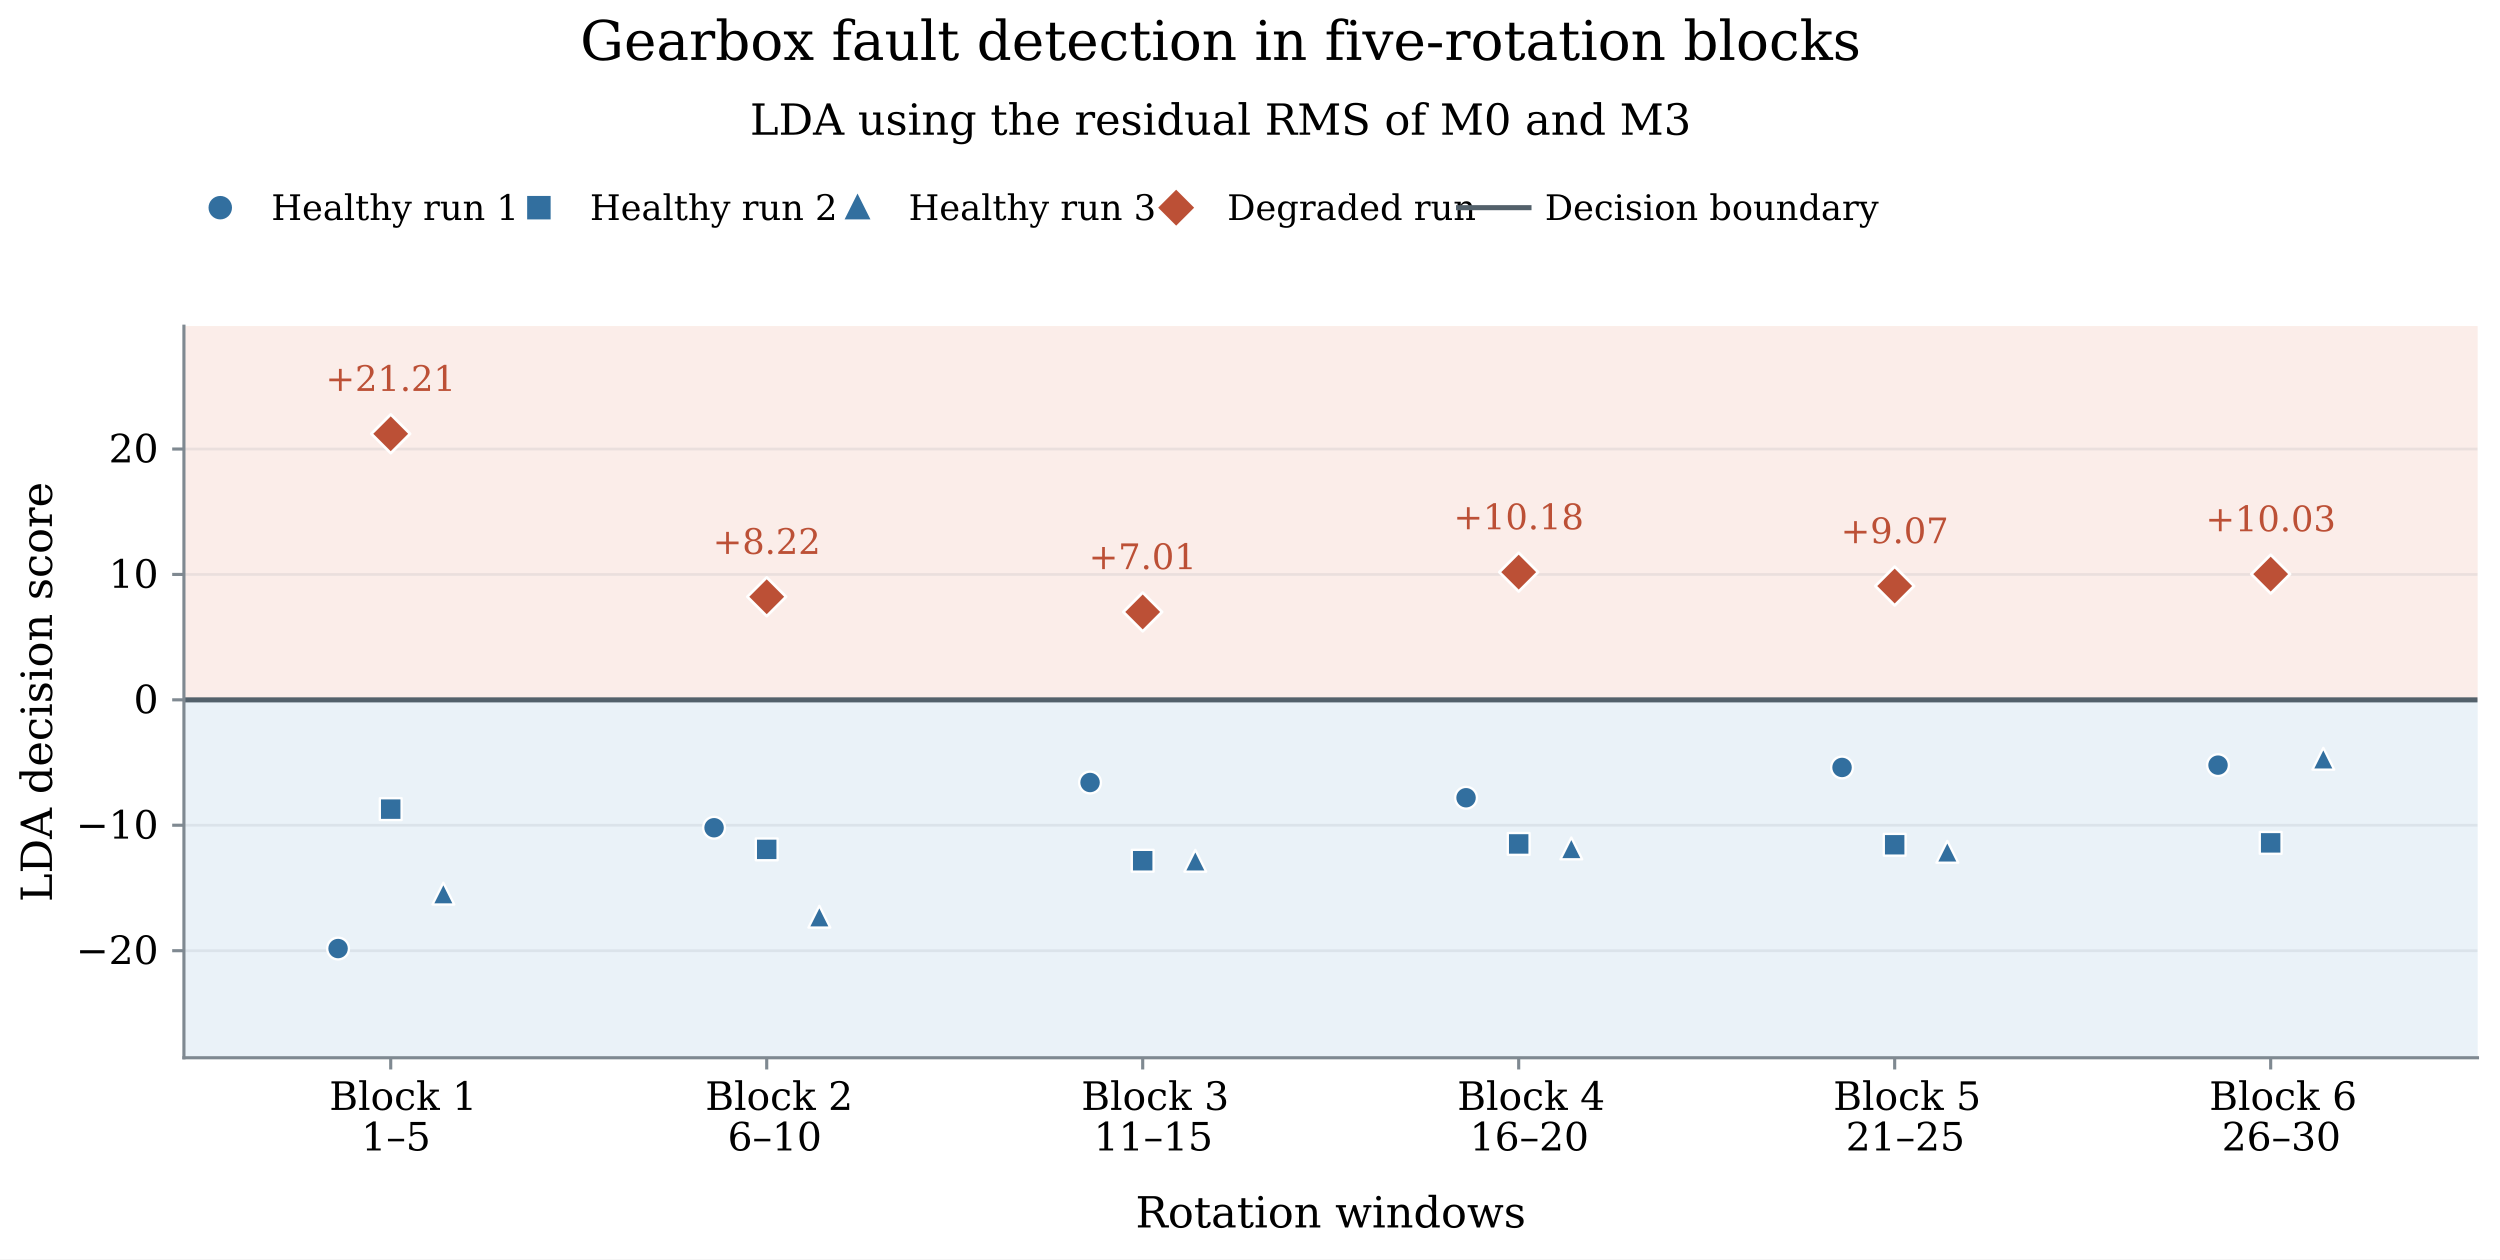
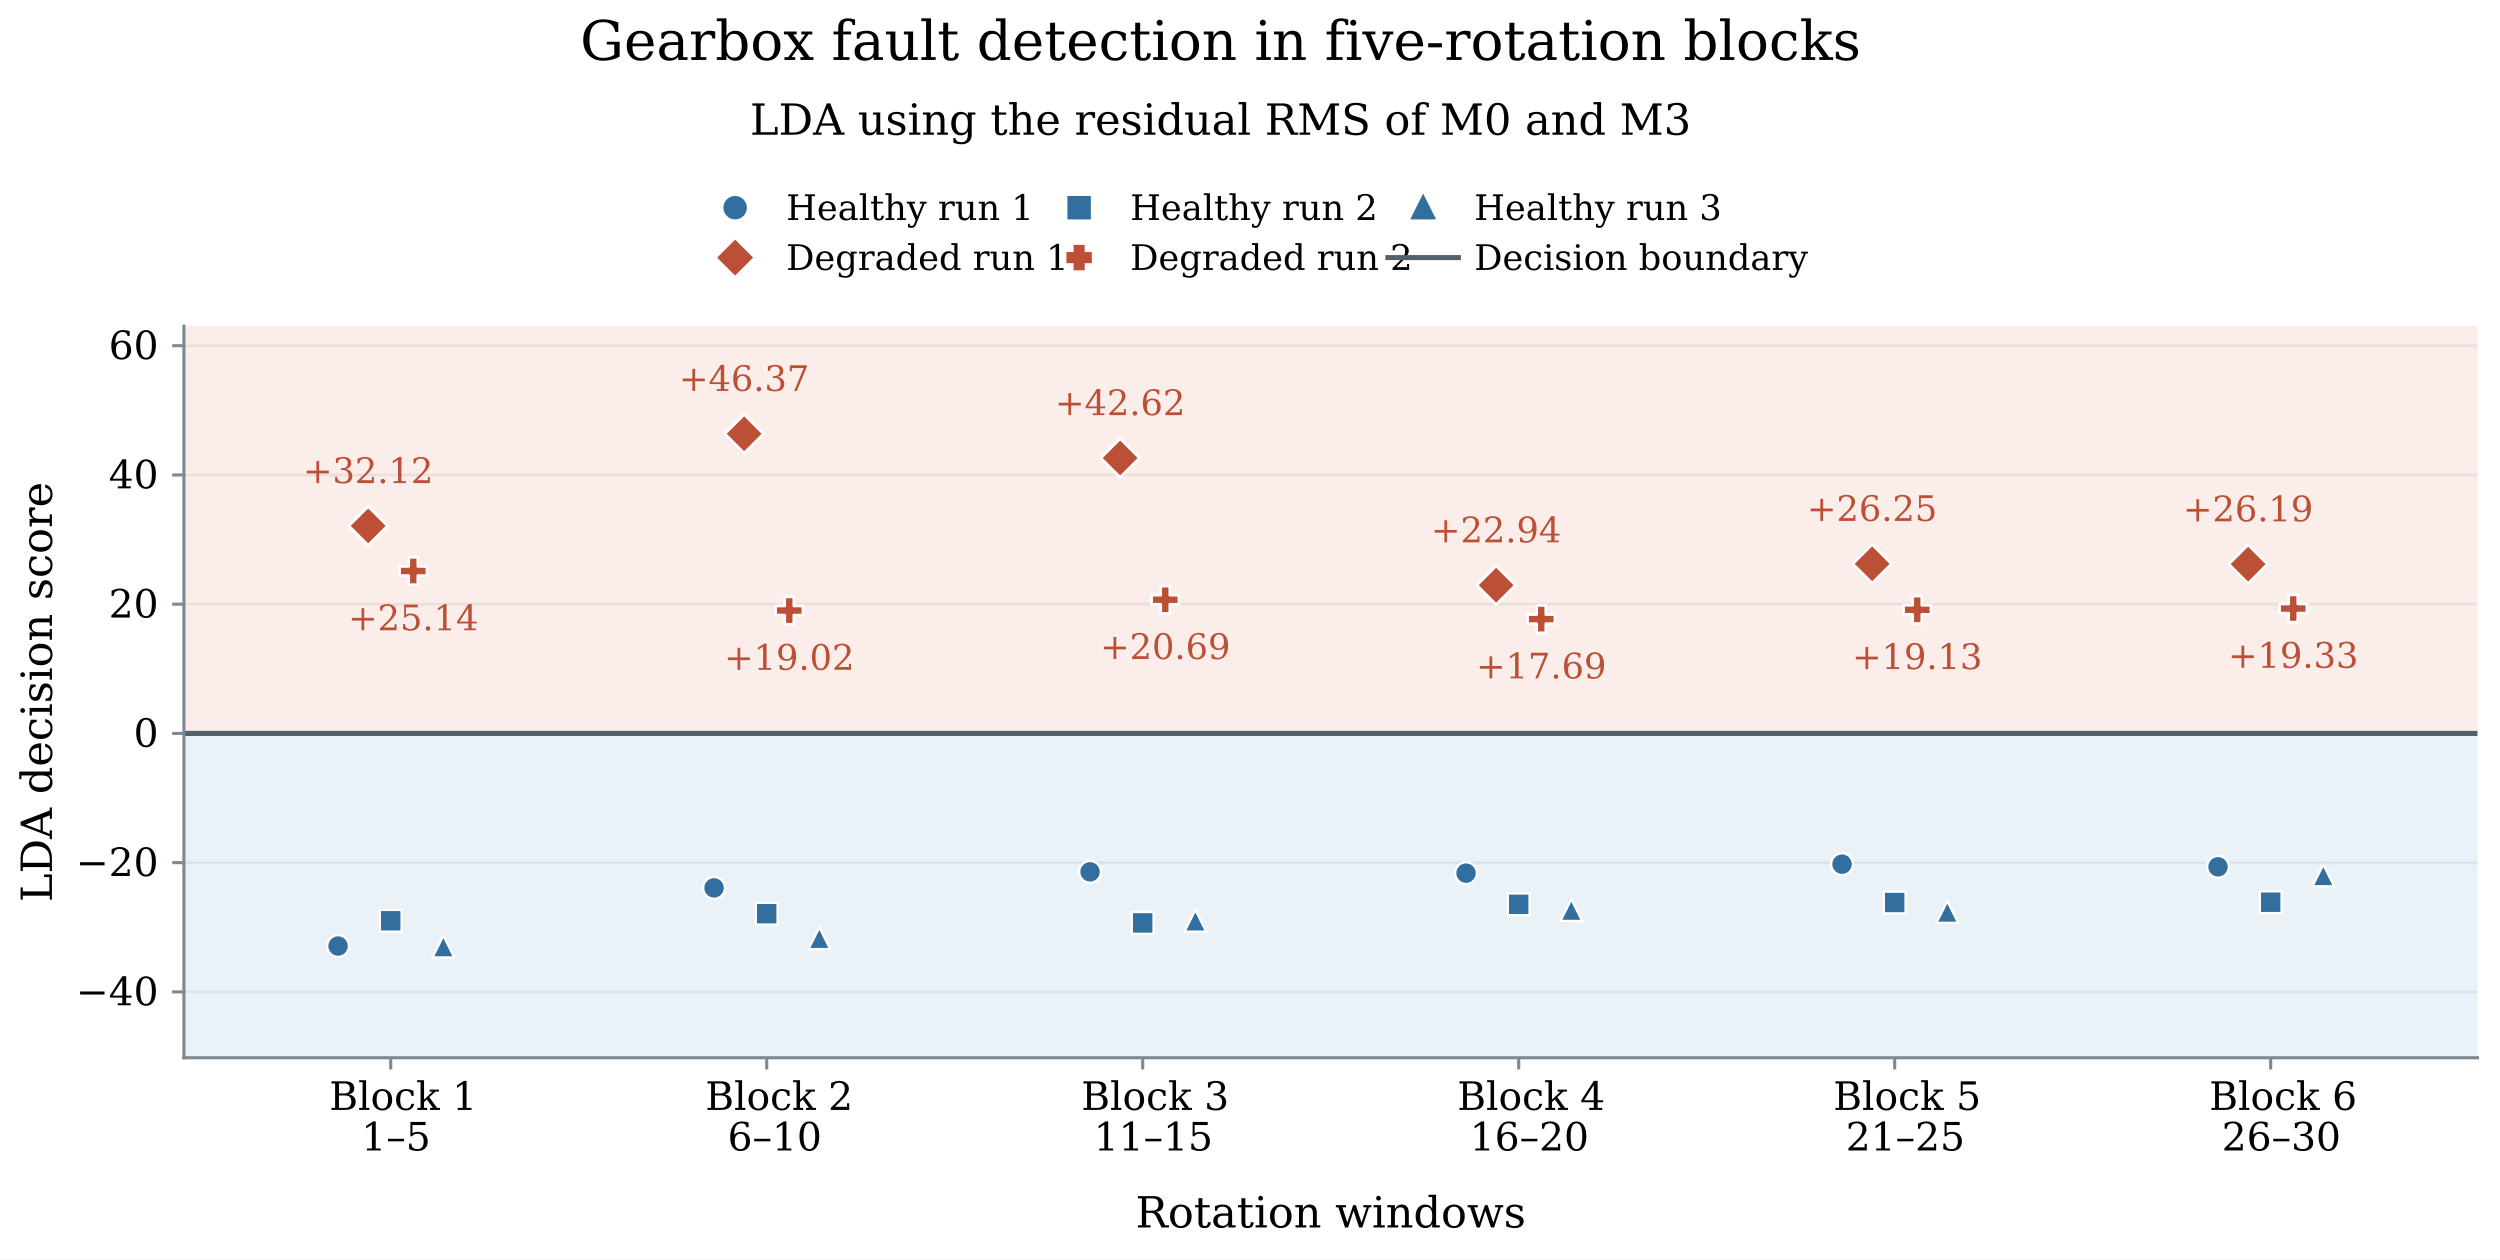
<svg xmlns="http://www.w3.org/2000/svg" xmlns:xlink="http://www.w3.org/1999/xlink" width="638.994pt" height="321.886pt" viewBox="0 0 638.994 321.886" version="1.1">
  <defs>
    <style type="text/css">*{stroke-linejoin: round; stroke-linecap: butt}</style>
  </defs>
  <g id="figure_1">
    <g id="patch_1">
      <path d="M 0 321.886  L 638.994 321.886  L 638.994 0  L 0 0  z " style="fill: #ffffff" />
    </g>
    <g id="axes_1">
      <g id="patch_2">
        <path d="M 47.01 270.36  L 633.234 270.36  L 633.234 83.376  L 47.01 83.376  z " style="fill: #ffffff" />
      </g>
      <g id="patch_3">
-         <path d="M 47.01 270.36  L 47.01 178.878  L 633.234 178.878  L 633.234 270.36  z " clip-path="url(#p0ef5bd7f90)" style="fill: #eaf2f8; stroke: #eaf2f8; stroke-linejoin: miter" />
+         <path d="M 47.01 270.36  L 47.01 187.463  L 633.234 187.463  L 633.234 270.36  z " clip-path="url(#pe09b04a776)" style="fill: #eaf2f8; stroke: #eaf2f8; stroke-linejoin: miter" />
      </g>
      <g id="patch_4">
-         <path d="M 47.01 178.878  L 47.01 83.376  L 633.234 83.376  L 633.234 178.878  z " clip-path="url(#p0ef5bd7f90)" style="fill: #fbede9; stroke: #fbede9; stroke-linejoin: miter" />
+         <path d="M 47.01 187.463  L 47.01 83.376  L 633.234 83.376  L 633.234 187.463  z " clip-path="url(#pe09b04a776)" style="fill: #fbede9; stroke: #fbede9; stroke-linejoin: miter" />
      </g>
      <g id="matplotlib.axis_1">
        <g id="xtick_1">
          <g id="line2d_1">
            <defs>
-               <path id="ma441ca00d2" d="M 0 0  L 0 3  " style="stroke: #7f8991; stroke-width: 0.8" />
+               <path id="mb4181c8e75" d="M 0 0  L 0 3  " style="stroke: #7f8991; stroke-width: 0.8" />
            </defs>
            <g>
-               <use xlink:href="#ma441ca00d2" x="99.866" y="270.36" style="fill: #7f8991; stroke: #7f8991; stroke-width: 0.8" />
+               <use xlink:href="#mb4181c8e75" x="99.866" y="270.36" style="fill: #7f8991; stroke: #7f8991; stroke-width: 0.8" />
            </g>
          </g>
          <g id="text_1">
            <text style="font: 10px 'STIXGeneral', 'DejaVu Serif', serif" transform="translate(84.17095 283.6897)">Block 1</text>
            <text style="font: 10px 'STIXGeneral', 'DejaVu Serif', serif" transform="translate(92.36626 294.0556)">1–5</text>
          </g>
        </g>
        <g id="xtick_2">
          <g id="line2d_2">
            <g>
-               <use xlink:href="#ma441ca00d2" x="195.969" y="270.36" style="fill: #7f8991; stroke: #7f8991; stroke-width: 0.8" />
+               <use xlink:href="#mb4181c8e75" x="195.969" y="270.36" style="fill: #7f8991; stroke: #7f8991; stroke-width: 0.8" />
            </g>
          </g>
          <g id="text_2">
            <text style="font: 10px 'STIXGeneral', 'DejaVu Serif', serif" transform="translate(180.2732 283.6897)">Block 2</text>
            <text style="font: 10px 'STIXGeneral', 'DejaVu Serif', serif" transform="translate(185.9686 294.0556)">6–10</text>
          </g>
        </g>
        <g id="xtick_3">
          <g id="line2d_3">
            <g>
-               <use xlink:href="#ma441ca00d2" x="292.071" y="270.36" style="fill: #7f8991; stroke: #7f8991; stroke-width: 0.8" />
+               <use xlink:href="#mb4181c8e75" x="292.071" y="270.36" style="fill: #7f8991; stroke: #7f8991; stroke-width: 0.8" />
            </g>
          </g>
          <g id="text_3">
            <text style="font: 10px 'STIXGeneral', 'DejaVu Serif', serif" transform="translate(276.3755 283.6897)">Block 3</text>
            <text style="font: 10px 'STIXGeneral', 'DejaVu Serif', serif" transform="translate(279.5709 294.0556)">11–15</text>
          </g>
        </g>
        <g id="xtick_4">
          <g id="line2d_4">
            <g>
-               <use xlink:href="#ma441ca00d2" x="388.173" y="270.36" style="fill: #7f8991; stroke: #7f8991; stroke-width: 0.8" />
+               <use xlink:href="#mb4181c8e75" x="388.173" y="270.36" style="fill: #7f8991; stroke: #7f8991; stroke-width: 0.8" />
            </g>
          </g>
          <g id="text_4">
            <text style="font: 10px 'STIXGeneral', 'DejaVu Serif', serif" transform="translate(372.4778 283.6897)">Block 4</text>
            <text style="font: 10px 'STIXGeneral', 'DejaVu Serif', serif" transform="translate(375.6731 294.0556)">16–20</text>
          </g>
        </g>
        <g id="xtick_5">
          <g id="line2d_5">
            <g>
-               <use xlink:href="#ma441ca00d2" x="484.275" y="270.36" style="fill: #7f8991; stroke: #7f8991; stroke-width: 0.8" />
+               <use xlink:href="#mb4181c8e75" x="484.275" y="270.36" style="fill: #7f8991; stroke: #7f8991; stroke-width: 0.8" />
            </g>
          </g>
          <g id="text_5">
            <text style="font: 10px 'STIXGeneral', 'DejaVu Serif', serif" transform="translate(468.5801 283.6897)">Block 5</text>
            <text style="font: 10px 'STIXGeneral', 'DejaVu Serif', serif" transform="translate(471.7754 294.0556)">21–25</text>
          </g>
        </g>
        <g id="xtick_6">
          <g id="line2d_6">
            <g>
-               <use xlink:href="#ma441ca00d2" x="580.378" y="270.36" style="fill: #7f8991; stroke: #7f8991; stroke-width: 0.8" />
+               <use xlink:href="#mb4181c8e75" x="580.378" y="270.36" style="fill: #7f8991; stroke: #7f8991; stroke-width: 0.8" />
            </g>
          </g>
          <g id="text_6">
            <text style="font: 10px 'STIXGeneral', 'DejaVu Serif', serif" transform="translate(564.6824 283.6897)">Block 6</text>
            <text style="font: 10px 'STIXGeneral', 'DejaVu Serif', serif" transform="translate(567.8777 294.0556)">26–30</text>
          </g>
        </g>
        <g id="text_7">
          <text style="font: 11px 'STIXGeneral', 'DejaVu Serif', serif; text-anchor: middle" x="340.122" y="313.739" transform="rotate(-0 340.122 313.7386)">Rotation windows</text>
        </g>
      </g>
      <g id="matplotlib.axis_2">
        <g id="ytick_1">
          <g id="line2d_7">
-             <path d="M 47.01 242.989  L 633.234 242.989  " clip-path="url(#p0ef5bd7f90)" style="fill: none; stroke: #87929a; stroke-opacity: 0.15; stroke-width: 0.7; stroke-linecap: square" />
+             <path d="M 47.01 253.528  L 633.234 253.528  " clip-path="url(#pe09b04a776)" style="fill: none; stroke: #87929a; stroke-opacity: 0.15; stroke-width: 0.7; stroke-linecap: square" />
          </g>
          <g id="line2d_8">
            <defs>
-               <path id="m021a2494d9" d="M 0 0  L -3 0  " style="stroke: #7f8991; stroke-width: 0.8" />
+               <path id="mbde06ffd00" d="M 0 0  L -3 0  " style="stroke: #7f8991; stroke-width: 0.8" />
            </defs>
            <g>
-               <use xlink:href="#m021a2494d9" x="47.01" y="242.989" style="fill: #7f8991; stroke: #7f8991; stroke-width: 0.8" />
+               <use xlink:href="#mbde06ffd00" x="47.01" y="253.528" style="fill: #7f8991; stroke: #7f8991; stroke-width: 0.8" />
            </g>
          </g>
          <g id="text_8">
-             <text style="font: 10px 'STIXGeneral', 'DejaVu Serif', serif; text-anchor: end" x="40.51" y="246.404" transform="rotate(-0 40.51 246.404)">−20</text>
+             <text style="font: 10px 'STIXGeneral', 'DejaVu Serif', serif; text-anchor: end" x="40.51" y="256.942" transform="rotate(-0 40.51 256.9424)">−40</text>
          </g>
        </g>
        <g id="ytick_2">
          <g id="line2d_9">
-             <path d="M 47.01 210.934  L 633.234 210.934  " clip-path="url(#p0ef5bd7f90)" style="fill: none; stroke: #87929a; stroke-opacity: 0.15; stroke-width: 0.7; stroke-linecap: square" />
+             <path d="M 47.01 220.495  L 633.234 220.495  " clip-path="url(#pe09b04a776)" style="fill: none; stroke: #87929a; stroke-opacity: 0.15; stroke-width: 0.7; stroke-linecap: square" />
          </g>
          <g id="line2d_10">
            <g>
-               <use xlink:href="#m021a2494d9" x="47.01" y="210.934" style="fill: #7f8991; stroke: #7f8991; stroke-width: 0.8" />
+               <use xlink:href="#mbde06ffd00" x="47.01" y="220.495" style="fill: #7f8991; stroke: #7f8991; stroke-width: 0.8" />
            </g>
          </g>
          <g id="text_9">
-             <text style="font: 10px 'STIXGeneral', 'DejaVu Serif', serif; text-anchor: end" x="40.51" y="214.348" transform="rotate(-0 40.51 214.3484)">−10</text>
+             <text style="font: 10px 'STIXGeneral', 'DejaVu Serif', serif; text-anchor: end" x="40.51" y="223.91" transform="rotate(-0 40.51 223.9102)">−20</text>
          </g>
        </g>
        <g id="ytick_3">
          <g id="line2d_11">
-             <path d="M 47.01 178.878  L 633.234 178.878  " clip-path="url(#p0ef5bd7f90)" style="fill: none; stroke: #87929a; stroke-opacity: 0.15; stroke-width: 0.7; stroke-linecap: square" />
+             <path d="M 47.01 187.463  L 633.234 187.463  " clip-path="url(#pe09b04a776)" style="fill: none; stroke: #87929a; stroke-opacity: 0.15; stroke-width: 0.7; stroke-linecap: square" />
          </g>
          <g id="line2d_12">
            <g>
-               <use xlink:href="#m021a2494d9" x="47.01" y="178.878" style="fill: #7f8991; stroke: #7f8991; stroke-width: 0.8" />
+               <use xlink:href="#mbde06ffd00" x="47.01" y="187.463" style="fill: #7f8991; stroke: #7f8991; stroke-width: 0.8" />
            </g>
          </g>
          <g id="text_10">
-             <text style="font: 10px 'STIXGeneral', 'DejaVu Serif', serif; text-anchor: end" x="40.51" y="182.293" transform="rotate(-0 40.51 182.2928)">0</text>
+             <text style="font: 10px 'STIXGeneral', 'DejaVu Serif', serif; text-anchor: end" x="40.51" y="190.878" transform="rotate(-0 40.51 190.8781)">0</text>
          </g>
        </g>
        <g id="ytick_4">
          <g id="line2d_13">
-             <path d="M 47.01 146.822  L 633.234 146.822  " clip-path="url(#p0ef5bd7f90)" style="fill: none; stroke: #87929a; stroke-opacity: 0.15; stroke-width: 0.7; stroke-linecap: square" />
+             <path d="M 47.01 154.431  L 633.234 154.431  " clip-path="url(#pe09b04a776)" style="fill: none; stroke: #87929a; stroke-opacity: 0.15; stroke-width: 0.7; stroke-linecap: square" />
          </g>
          <g id="line2d_14">
            <g>
-               <use xlink:href="#m021a2494d9" x="47.01" y="146.822" style="fill: #7f8991; stroke: #7f8991; stroke-width: 0.8" />
+               <use xlink:href="#mbde06ffd00" x="47.01" y="154.431" style="fill: #7f8991; stroke: #7f8991; stroke-width: 0.8" />
            </g>
          </g>
          <g id="text_11">
-             <text style="font: 10px 'STIXGeneral', 'DejaVu Serif', serif; text-anchor: end" x="40.51" y="150.237" transform="rotate(-0 40.51 150.2372)">10</text>
+             <text style="font: 10px 'STIXGeneral', 'DejaVu Serif', serif; text-anchor: end" x="40.51" y="157.846" transform="rotate(-0 40.51 157.846)">20</text>
          </g>
        </g>
        <g id="ytick_5">
          <g id="line2d_15">
-             <path d="M 47.01 114.767  L 633.234 114.767  " clip-path="url(#p0ef5bd7f90)" style="fill: none; stroke: #87929a; stroke-opacity: 0.15; stroke-width: 0.7; stroke-linecap: square" />
+             <path d="M 47.01 121.399  L 633.234 121.399  " clip-path="url(#pe09b04a776)" style="fill: none; stroke: #87929a; stroke-opacity: 0.15; stroke-width: 0.7; stroke-linecap: square" />
          </g>
          <g id="line2d_16">
            <g>
-               <use xlink:href="#m021a2494d9" x="47.01" y="114.767" style="fill: #7f8991; stroke: #7f8991; stroke-width: 0.8" />
+               <use xlink:href="#mbde06ffd00" x="47.01" y="121.399" style="fill: #7f8991; stroke: #7f8991; stroke-width: 0.8" />
            </g>
          </g>
          <g id="text_12">
-             <text style="font: 10px 'STIXGeneral', 'DejaVu Serif', serif; text-anchor: end" x="40.51" y="118.182" transform="rotate(-0 40.51 118.1817)">20</text>
-           </g>
-         </g>
-         <g id="text_13">
+             <text style="font: 10px 'STIXGeneral', 'DejaVu Serif', serif; text-anchor: end" x="40.51" y="124.814" transform="rotate(-0 40.51 124.8138)">40</text>
+           </g>
+         </g>
+         <g id="ytick_6">
+           <g id="line2d_17">
+             <path d="M 47.01 88.367  L 633.234 88.367  " clip-path="url(#pe09b04a776)" style="fill: none; stroke: #87929a; stroke-opacity: 0.15; stroke-width: 0.7; stroke-linecap: square" />
+           </g>
+           <g id="line2d_18">
+             <g>
+               <use xlink:href="#mbde06ffd00" x="47.01" y="88.367" style="fill: #7f8991; stroke: #7f8991; stroke-width: 0.8" />
+             </g>
+           </g>
+           <g id="text_13">
+             <text style="font: 10px 'STIXGeneral', 'DejaVu Serif', serif; text-anchor: end" x="40.51" y="91.782" transform="rotate(-0 40.51 91.78168)">60</text>
+           </g>
+         </g>
+         <g id="text_14">
          <text style="font: 11px 'STIXGeneral', 'DejaVu Serif', serif; text-anchor: middle" x="13.273" y="176.868" transform="rotate(-90 13.27266 176.868)">LDA decision score</text>
        </g>
      </g>
-       <g id="line2d_17">
-         <path d="M 47.01 178.878  L 633.234 178.878  " clip-path="url(#p0ef5bd7f90)" style="fill: none; stroke: #53616b; stroke-width: 1.3; stroke-linecap: square" />
+       <g id="line2d_19">
+         <path d="M 47.01 187.463  L 633.234 187.463  " clip-path="url(#pe09b04a776)" style="fill: none; stroke: #53616b; stroke-width: 1.3; stroke-linecap: square" />
      </g>
      <g id="patch_5">
        <path d="M 47.01 270.36  L 47.01 83.376  " style="fill: none; stroke: #7f8991; stroke-width: 0.8; stroke-linejoin: miter; stroke-linecap: square" />
      </g>
      <g id="patch_6">
        <path d="M 47.01 270.36  L 633.234 270.36  " style="fill: none; stroke: #7f8991; stroke-width: 0.8; stroke-linejoin: miter; stroke-linecap: square" />
      </g>
      <g id="PathCollection_1">
        <defs>
-           <path id="m38c5deb00b" d="M 0 2.784  C 0.738 2.784 1.446 2.491 1.969 1.969  C 2.491 1.446 2.784 0.738 2.784 0  C 2.784 -0.738 2.491 -1.446 1.969 -1.969  C 1.446 -2.491 0.738 -2.784 0 -2.784  C -0.738 -2.784 -1.446 -2.491 -1.969 -1.969  C -2.491 -1.446 -2.784 -0.738 -2.784 0  C -2.784 0.738 -2.491 1.446 -1.969 1.969  C -1.446 2.491 -0.738 2.784 0 2.784  z " style="stroke: #ffffff; stroke-width: 0.6" />
-         </defs>
-         <g clip-path="url(#p0ef5bd7f90)">
-           <use xlink:href="#m38c5deb00b" x="86.412" y="242.445" style="fill: #326f9f; stroke: #ffffff; stroke-width: 0.6" />
-           <use xlink:href="#m38c5deb00b" x="182.514" y="211.569" style="fill: #326f9f; stroke: #ffffff; stroke-width: 0.6" />
-           <use xlink:href="#m38c5deb00b" x="278.617" y="200.007" style="fill: #326f9f; stroke: #ffffff; stroke-width: 0.6" />
-           <use xlink:href="#m38c5deb00b" x="374.719" y="203.902" style="fill: #326f9f; stroke: #ffffff; stroke-width: 0.6" />
-           <use xlink:href="#m38c5deb00b" x="470.821" y="196.16" style="fill: #326f9f; stroke: #ffffff; stroke-width: 0.6" />
-           <use xlink:href="#m38c5deb00b" x="566.923" y="195.569" style="fill: #326f9f; stroke: #ffffff; stroke-width: 0.6" />
+           <path id="m5a0dfc6942" d="M 0 2.784  C 0.738 2.784 1.446 2.491 1.969 1.969  C 2.491 1.446 2.784 0.738 2.784 0  C 2.784 -0.738 2.491 -1.446 1.969 -1.969  C 1.446 -2.491 0.738 -2.784 0 -2.784  C -0.738 -2.784 -1.446 -2.491 -1.969 -1.969  C -2.491 -1.446 -2.784 -0.738 -2.784 0  C -2.784 0.738 -2.491 1.446 -1.969 1.969  C -1.446 2.491 -0.738 2.784 0 2.784  z " style="stroke: #ffffff; stroke-width: 0.6" />
+         </defs>
+         <g clip-path="url(#pe09b04a776)">
+           <use xlink:href="#m5a0dfc6942" x="86.412" y="241.808" style="fill: #326f9f; stroke: #ffffff; stroke-width: 0.6" />
+           <use xlink:href="#m5a0dfc6942" x="182.514" y="226.94" style="fill: #326f9f; stroke: #ffffff; stroke-width: 0.6" />
+           <use xlink:href="#m5a0dfc6942" x="278.617" y="222.84" style="fill: #326f9f; stroke: #ffffff; stroke-width: 0.6" />
+           <use xlink:href="#m5a0dfc6942" x="374.719" y="223.171" style="fill: #326f9f; stroke: #ffffff; stroke-width: 0.6" />
+           <use xlink:href="#m5a0dfc6942" x="470.821" y="220.879" style="fill: #326f9f; stroke: #ffffff; stroke-width: 0.6" />
+           <use xlink:href="#m5a0dfc6942" x="566.923" y="221.553" style="fill: #326f9f; stroke: #ffffff; stroke-width: 0.6" />
        </g>
      </g>
      <g id="PathCollection_2">
        <defs>
-           <path id="m2c3a35d177" d="M -2.784 2.784  L 2.784 2.784  L 2.784 -2.784  L -2.784 -2.784  z " style="stroke: #ffffff; stroke-width: 0.6" />
-         </defs>
-         <g clip-path="url(#p0ef5bd7f90)">
-           <use xlink:href="#m2c3a35d177" x="99.866" y="206.812" style="fill: #326f9f; stroke: #ffffff; stroke-width: 0.6" />
-           <use xlink:href="#m2c3a35d177" x="195.969" y="217.097" style="fill: #326f9f; stroke: #ffffff; stroke-width: 0.6" />
-           <use xlink:href="#m2c3a35d177" x="292.071" y="220.005" style="fill: #326f9f; stroke: #ffffff; stroke-width: 0.6" />
-           <use xlink:href="#m2c3a35d177" x="388.173" y="215.712" style="fill: #326f9f; stroke: #ffffff; stroke-width: 0.6" />
-           <use xlink:href="#m2c3a35d177" x="484.275" y="215.922" style="fill: #326f9f; stroke: #ffffff; stroke-width: 0.6" />
-           <use xlink:href="#m2c3a35d177" x="580.378" y="215.437" style="fill: #326f9f; stroke: #ffffff; stroke-width: 0.6" />
+           <path id="mdbc51e918b" d="M -2.784 2.784  L 2.784 2.784  L 2.784 -2.784  L -2.784 -2.784  z " style="stroke: #ffffff; stroke-width: 0.6" />
+         </defs>
+         <g clip-path="url(#pe09b04a776)">
+           <use xlink:href="#mdbc51e918b" x="99.866" y="235.346" style="fill: #326f9f; stroke: #ffffff; stroke-width: 0.6" />
+           <use xlink:href="#mdbc51e918b" x="195.969" y="233.541" style="fill: #326f9f; stroke: #ffffff; stroke-width: 0.6" />
+           <use xlink:href="#mdbc51e918b" x="292.071" y="235.897" style="fill: #326f9f; stroke: #ffffff; stroke-width: 0.6" />
+           <use xlink:href="#mdbc51e918b" x="388.173" y="231.136" style="fill: #326f9f; stroke: #ffffff; stroke-width: 0.6" />
+           <use xlink:href="#mdbc51e918b" x="484.275" y="230.675" style="fill: #326f9f; stroke: #ffffff; stroke-width: 0.6" />
+           <use xlink:href="#mdbc51e918b" x="580.378" y="230.612" style="fill: #326f9f; stroke: #ffffff; stroke-width: 0.6" />
        </g>
      </g>
      <g id="PathCollection_3">
        <defs>
-           <path id="mea550df1ae" d="M 0 -2.784  L -2.784 2.784  L 2.784 2.784  z " style="stroke: #ffffff; stroke-width: 0.6" />
-         </defs>
-         <g clip-path="url(#p0ef5bd7f90)">
-           <use xlink:href="#mea550df1ae" x="113.321" y="228.406" style="fill: #326f9f; stroke: #ffffff; stroke-width: 0.6" />
-           <use xlink:href="#mea550df1ae" x="209.423" y="234.299" style="fill: #326f9f; stroke: #ffffff; stroke-width: 0.6" />
-           <use xlink:href="#mea550df1ae" x="305.525" y="220.011" style="fill: #326f9f; stroke: #ffffff; stroke-width: 0.6" />
-           <use xlink:href="#mea550df1ae" x="401.627" y="216.857" style="fill: #326f9f; stroke: #ffffff; stroke-width: 0.6" />
-           <use xlink:href="#mea550df1ae" x="497.73" y="217.725" style="fill: #326f9f; stroke: #ffffff; stroke-width: 0.6" />
-           <use xlink:href="#mea550df1ae" x="593.832" y="193.932" style="fill: #326f9f; stroke: #ffffff; stroke-width: 0.6" />
+           <path id="mfb47067a50" d="M 0 -2.784  L -2.784 2.784  L 2.784 2.784  z " style="stroke: #ffffff; stroke-width: 0.6" />
+         </defs>
+         <g clip-path="url(#pe09b04a776)">
+           <use xlink:href="#mfb47067a50" x="113.321" y="241.929" style="fill: #326f9f; stroke: #ffffff; stroke-width: 0.6" />
+           <use xlink:href="#mfb47067a50" x="209.423" y="239.807" style="fill: #326f9f; stroke: #ffffff; stroke-width: 0.6" />
+           <use xlink:href="#mfb47067a50" x="305.525" y="235.337" style="fill: #326f9f; stroke: #ffffff; stroke-width: 0.6" />
+           <use xlink:href="#mfb47067a50" x="401.627" y="232.608" style="fill: #326f9f; stroke: #ffffff; stroke-width: 0.6" />
+           <use xlink:href="#mfb47067a50" x="497.73" y="233.091" style="fill: #326f9f; stroke: #ffffff; stroke-width: 0.6" />
+           <use xlink:href="#mfb47067a50" x="593.832" y="223.757" style="fill: #326f9f; stroke: #ffffff; stroke-width: 0.6" />
        </g>
      </g>
      <g id="PathCollection_4">
        <defs>
-           <path id="mde82fe6955" d="M -0 4.95  L 4.95 0  L 0 -4.95  L -4.95 -0  z " style="stroke: #ffffff; stroke-width: 0.7" />
-         </defs>
-         <g clip-path="url(#p0ef5bd7f90)">
-           <use xlink:href="#mde82fe6955" x="99.866" y="110.874" style="fill: #bc5036; stroke: #ffffff; stroke-width: 0.7" />
-           <use xlink:href="#mde82fe6955" x="195.969" y="152.53" style="fill: #bc5036; stroke: #ffffff; stroke-width: 0.7" />
-           <use xlink:href="#mde82fe6955" x="292.071" y="156.413" style="fill: #bc5036; stroke: #ffffff; stroke-width: 0.7" />
-           <use xlink:href="#mde82fe6955" x="388.173" y="146.234" style="fill: #bc5036; stroke: #ffffff; stroke-width: 0.7" />
-           <use xlink:href="#mde82fe6955" x="484.275" y="149.789" style="fill: #bc5036; stroke: #ffffff; stroke-width: 0.7" />
-           <use xlink:href="#mde82fe6955" x="580.378" y="146.742" style="fill: #bc5036; stroke: #ffffff; stroke-width: 0.7" />
-         </g>
-       </g>
-       <g id="text_14">
-         <text style="fill: #bc5036; font: 9px 'STIXGeneral', 'DejaVu Serif', serif; text-anchor: middle" x="99.866" y="99.92" transform="rotate(-0 99.86626 99.92037)">+21.21</text>
+           <path id="mbc35f33611" d="M -0 4.95  L 4.95 0  L 0 -4.95  L -4.95 -0  z " style="stroke: #ffffff; stroke-width: 0.7" />
+         </defs>
+         <g clip-path="url(#pe09b04a776)">
+           <use xlink:href="#mbc35f33611" x="94.1" y="134.415" style="fill: #bc5036; stroke: #ffffff; stroke-width: 0.7" />
+           <use xlink:href="#mbc35f33611" x="190.202" y="110.874" style="fill: #bc5036; stroke: #ffffff; stroke-width: 0.7" />
+           <use xlink:href="#mbc35f33611" x="286.305" y="117.064" style="fill: #bc5036; stroke: #ffffff; stroke-width: 0.7" />
+           <use xlink:href="#mbc35f33611" x="382.407" y="149.579" style="fill: #bc5036; stroke: #ffffff; stroke-width: 0.7" />
+           <use xlink:href="#mbc35f33611" x="478.509" y="144.109" style="fill: #bc5036; stroke: #ffffff; stroke-width: 0.7" />
+           <use xlink:href="#mbc35f33611" x="574.612" y="144.2" style="fill: #bc5036; stroke: #ffffff; stroke-width: 0.7" />
+         </g>
+       </g>
+       <g id="PathCollection_5">
+         <defs>
+           <path id="m874c4521ab" d="M -1.167 3.5  L 1.167 3.5  L 1.167 1.167  L 3.5 1.167  L 3.5 -1.167  L 1.167 -1.167  L 1.167 -3.5  L -1.167 -3.5  L -1.167 -1.167  L -3.5 -1.167  L -3.5 1.167  L -1.167 1.167  z " style="stroke: #ffffff; stroke-width: 0.7" />
+         </defs>
+         <g clip-path="url(#pe09b04a776)">
+           <use xlink:href="#m874c4521ab" x="105.632" y="145.949" style="fill: #bc5036; stroke: #ffffff; stroke-width: 0.7" />
+           <use xlink:href="#m874c4521ab" x="201.735" y="156.048" style="fill: #bc5036; stroke: #ffffff; stroke-width: 0.7" />
+           <use xlink:href="#m874c4521ab" x="297.837" y="153.289" style="fill: #bc5036; stroke: #ffffff; stroke-width: 0.7" />
+           <use xlink:href="#m874c4521ab" x="393.939" y="158.245" style="fill: #bc5036; stroke: #ffffff; stroke-width: 0.7" />
+           <use xlink:href="#m874c4521ab" x="490.042" y="155.862" style="fill: #bc5036; stroke: #ffffff; stroke-width: 0.7" />
+           <use xlink:href="#m874c4521ab" x="586.144" y="155.533" style="fill: #bc5036; stroke: #ffffff; stroke-width: 0.7" />
+         </g>
      </g>
      <g id="text_15">
-         <text style="fill: #bc5036; font: 9px 'STIXGeneral', 'DejaVu Serif', serif; text-anchor: middle" x="195.969" y="141.577" transform="rotate(-0 195.9686 141.5768)">+8.22</text>
+         <text style="fill: #bc5036; font: 9px 'STIXGeneral', 'DejaVu Serif', serif; text-anchor: middle" x="94.1" y="123.462" transform="rotate(-0 94.10013 123.4622)">+32.12</text>
      </g>
      <g id="text_16">
-         <text style="fill: #bc5036; font: 9px 'STIXGeneral', 'DejaVu Serif', serif; text-anchor: middle" x="292.071" y="145.46" transform="rotate(-0 292.0709 145.4597)">+7.01</text>
+         <text style="fill: #bc5036; font: 9px 'STIXGeneral', 'DejaVu Serif', serif; text-anchor: middle" x="190.202" y="99.92" transform="rotate(-0 190.2024 99.92037)">+46.37</text>
      </g>
      <g id="text_17">
-         <text style="fill: #bc5036; font: 9px 'STIXGeneral', 'DejaVu Serif', serif; text-anchor: middle" x="388.173" y="135.281" transform="rotate(-0 388.1731 135.2807)">+10.18</text>
+         <text style="fill: #bc5036; font: 9px 'STIXGeneral', 'DejaVu Serif', serif; text-anchor: middle" x="286.305" y="106.11" transform="rotate(-0 286.3047 106.1104)">+42.62</text>
      </g>
      <g id="text_18">
-         <text style="fill: #bc5036; font: 9px 'STIXGeneral', 'DejaVu Serif', serif; text-anchor: middle" x="484.275" y="138.835" transform="rotate(-0 484.2754 138.8353)">+9.07</text>
+         <text style="fill: #bc5036; font: 9px 'STIXGeneral', 'DejaVu Serif', serif; text-anchor: middle" x="382.407" y="138.625" transform="rotate(-0 382.407 138.6253)">+22.94</text>
      </g>
      <g id="text_19">
-         <text style="fill: #bc5036; font: 9px 'STIXGeneral', 'DejaVu Serif', serif; text-anchor: middle" x="580.378" y="135.788" transform="rotate(-0 580.3777 135.7882)">+10.03</text>
-       </g>
-     </g>
-     <g id="text_20">
+         <text style="fill: #bc5036; font: 9px 'STIXGeneral', 'DejaVu Serif', serif; text-anchor: middle" x="478.509" y="133.156" transform="rotate(-0 478.5093 133.1557)">+26.25</text>
+       </g>
+       <g id="text_20">
+         <text style="fill: #bc5036; font: 9px 'STIXGeneral', 'DejaVu Serif', serif; text-anchor: middle" x="574.612" y="133.246" transform="rotate(-0 574.6116 133.2462)">+26.19</text>
+       </g>
+       <g id="text_21">
+         <text style="fill: #bc5036; font: 9px 'STIXGeneral', 'DejaVu Serif', serif; text-anchor: middle" x="105.632" y="161.096" transform="rotate(-0 105.6324 161.0959)">+25.14</text>
+       </g>
+       <g id="text_22">
+         <text style="fill: #bc5036; font: 9px 'STIXGeneral', 'DejaVu Serif', serif; text-anchor: middle" x="201.735" y="171.195" transform="rotate(-0 201.7347 171.195)">+19.02</text>
+       </g>
+       <g id="text_23">
+         <text style="fill: #bc5036; font: 9px 'STIXGeneral', 'DejaVu Serif', serif; text-anchor: middle" x="297.837" y="168.435" transform="rotate(-0 297.837 168.4354)">+20.69</text>
+       </g>
+       <g id="text_24">
+         <text style="fill: #bc5036; font: 9px 'STIXGeneral', 'DejaVu Serif', serif; text-anchor: middle" x="393.939" y="173.392" transform="rotate(-0 393.9393 173.3917)">+17.69</text>
+       </g>
+       <g id="text_25">
+         <text style="fill: #bc5036; font: 9px 'STIXGeneral', 'DejaVu Serif', serif; text-anchor: middle" x="490.042" y="171.009" transform="rotate(-0 490.0416 171.0088)">+19.13</text>
+       </g>
+       <g id="text_26">
+         <text style="fill: #bc5036; font: 9px 'STIXGeneral', 'DejaVu Serif', serif; text-anchor: middle" x="586.144" y="170.68" transform="rotate(-0 586.1439 170.6799)">+19.33</text>
+       </g>
+     </g>
+     <g id="text_27">
      <text style="font: 14px 'STIXGeneral', 'DejaVu Serif', serif; text-anchor: middle" x="311.97" y="15.322" transform="rotate(-0 311.97 15.32156)">Gearbox fault detection in five-rotation blocks</text>
    </g>
-     <g id="text_21">
+     <g id="text_28">
      <text style="font: 11px 'STIXGeneral', 'DejaVu Serif', serif; text-anchor: middle" x="311.97" y="34.441" transform="rotate(-0 311.97 34.44066)">LDA using the residual RMS of M0 and M3</text>
    </g>
    <g id="legend_1">
-       <g id="line2d_18">
-         <defs>
-           <path id="m985109b466" d="M 0 2.5  C 0.663 2.5 1.299 2.237 1.768 1.768  C 2.237 1.299 2.5 0.663 2.5 0  C 2.5 -0.663 2.237 -1.299 1.768 -1.768  C 1.299 -2.237 0.663 -2.5 0 -2.5  C -0.663 -2.5 -1.299 -2.237 -1.768 -1.768  C -2.237 -1.299 -2.5 -0.663 -2.5 0  C -2.5 0.663 -2.237 1.299 -1.768 1.768  C -1.299 2.237 -0.663 2.5 0 2.5  z " style="stroke: #326f9f" />
-         </defs>
-         <g>
-           <use xlink:href="#m985109b466" x="56.298" y="53.082" style="fill: #326f9f; stroke: #326f9f" />
-         </g>
-       </g>
-       <g id="text_22">
-         <text style="font: 9px 'STIXGeneral', 'DejaVu Serif', serif; text-anchor: start" x="69.348" y="56.232" transform="rotate(-0 69.348 56.232)">Healthy run 1</text>
-       </g>
-       <g id="line2d_19">
-         <defs>
-           <path id="meddf177f46" d="M -2.5 2.5  L 2.5 2.5  L 2.5 -2.5  L -2.5 -2.5  z " style="stroke: #326f9f; stroke-linejoin: miter" />
-         </defs>
-         <g>
-           <use xlink:href="#meddf177f46" x="137.74" y="53.082" style="fill: #326f9f; stroke: #326f9f; stroke-linejoin: miter" />
-         </g>
-       </g>
-       <g id="text_23">
-         <text style="font: 9px 'STIXGeneral', 'DejaVu Serif', serif; text-anchor: start" x="150.79" y="56.232" transform="rotate(-0 150.7896 56.232)">Healthy run 2</text>
-       </g>
      <g id="line2d_20">
        <defs>
-           <path id="m0df06695db" d="M 0 -2.5  L -2.5 2.5  L 2.5 2.5  z " style="stroke: #326f9f; stroke-linejoin: miter" />
-         </defs>
-         <g>
-           <use xlink:href="#m0df06695db" x="219.181" y="53.082" style="fill: #326f9f; stroke: #326f9f; stroke-linejoin: miter" />
-         </g>
-       </g>
-       <g id="text_24">
-         <text style="font: 9px 'STIXGeneral', 'DejaVu Serif', serif; text-anchor: start" x="232.231" y="56.232" transform="rotate(-0 232.2311 56.232)">Healthy run 3</text>
+           <path id="m152fa1950d" d="M 0 2.5  C 0.663 2.5 1.299 2.237 1.768 1.768  C 2.237 1.299 2.5 0.663 2.5 0  C 2.5 -0.663 2.237 -1.299 1.768 -1.768  C 1.299 -2.237 0.663 -2.5 0 -2.5  C -0.663 -2.5 -1.299 -2.237 -1.768 -1.768  C -2.237 -1.299 -2.5 -0.663 -2.5 0  C -2.5 0.663 -2.237 1.299 -1.768 1.768  C -1.299 2.237 -0.663 2.5 0 2.5  z " style="stroke: #326f9f" />
+         </defs>
+         <g>
+           <use xlink:href="#m152fa1950d" x="187.894" y="53.082" style="fill: #326f9f; stroke: #326f9f" />
+         </g>
+       </g>
+       <g id="text_29">
+         <text style="font: 9px 'STIXGeneral', 'DejaVu Serif', serif; text-anchor: start" x="200.944" y="56.232" transform="rotate(-0 200.9437 56.232)">Healthy run 1</text>
      </g>
      <g id="line2d_21">
        <defs>
-           <path id="m31677c99fe" d="M -0 3.889  L 3.889 0  L 0 -3.889  L -3.889 -0  z " style="stroke: #bc5036; stroke-linejoin: miter" />
-         </defs>
-         <g>
-           <use xlink:href="#m31677c99fe" x="300.623" y="53.082" style="fill: #bc5036; stroke: #bc5036; stroke-linejoin: miter" />
-         </g>
-       </g>
-       <g id="text_25">
-         <text style="font: 9px 'STIXGeneral', 'DejaVu Serif', serif; text-anchor: start" x="313.673" y="56.232" transform="rotate(-0 313.6727 56.232)">Degraded run</text>
+           <path id="m221b354572" d="M -0 3.889  L 3.889 0  L 0 -3.889  L -3.889 -0  z " style="stroke: #bc5036; stroke-linejoin: miter" />
+         </defs>
+         <g>
+           <use xlink:href="#m221b354572" x="187.894" y="65.844" style="fill: #bc5036; stroke: #bc5036; stroke-linejoin: miter" />
+         </g>
+       </g>
+       <g id="text_30">
+         <text style="font: 9px 'STIXGeneral', 'DejaVu Serif', serif; text-anchor: start" x="200.944" y="68.994" transform="rotate(-0 200.9437 68.99372)">Degraded run 1</text>
      </g>
      <g id="line2d_22">
-         <path d="M 372.804 53.082  L 381.804 53.082  L 390.804 53.082  " style="fill: none; stroke: #53616b; stroke-width: 1.3; stroke-linecap: square" />
-       </g>
-       <g id="text_26">
-         <text style="font: 9px 'STIXGeneral', 'DejaVu Serif', serif; text-anchor: start" x="394.854" y="56.232" transform="rotate(-0 394.8541 56.232)">Decision boundary</text>
+         <defs>
+           <path id="m4a09c46dde" d="M -2.5 2.5  L 2.5 2.5  L 2.5 -2.5  L -2.5 -2.5  z " style="stroke: #326f9f; stroke-linejoin: miter" />
+         </defs>
+         <g>
+           <use xlink:href="#m4a09c46dde" x="275.825" y="53.082" style="fill: #326f9f; stroke: #326f9f; stroke-linejoin: miter" />
+         </g>
+       </g>
+       <g id="text_31">
+         <text style="font: 9px 'STIXGeneral', 'DejaVu Serif', serif; text-anchor: start" x="288.875" y="56.232" transform="rotate(-0 288.8752 56.232)">Healthy run 2</text>
+       </g>
+       <g id="line2d_23">
+         <defs>
+           <path id="m35439b9908" d="M -0.917 2.75  L 0.917 2.75  L 0.917 0.917  L 2.75 0.917  L 2.75 -0.917  L 0.917 -0.917  L 0.917 -2.75  L -0.917 -2.75  L -0.917 -0.917  L -2.75 -0.917  L -2.75 0.917  L -0.917 0.917  z " style="stroke: #bc5036; stroke-linejoin: miter" />
+         </defs>
+         <g>
+           <use xlink:href="#m35439b9908" x="275.825" y="65.844" style="fill: #bc5036; stroke: #bc5036; stroke-linejoin: miter" />
+         </g>
+       </g>
+       <g id="text_32">
+         <text style="font: 9px 'STIXGeneral', 'DejaVu Serif', serif; text-anchor: start" x="288.875" y="68.994" transform="rotate(-0 288.8752 68.99372)">Degraded run 2</text>
+       </g>
+       <g id="line2d_24">
+         <defs>
+           <path id="m3e934dd552" d="M 0 -2.5  L -2.5 2.5  L 2.5 2.5  z " style="stroke: #326f9f; stroke-linejoin: miter" />
+         </defs>
+         <g>
+           <use xlink:href="#m3e934dd552" x="363.757" y="53.082" style="fill: #326f9f; stroke: #326f9f; stroke-linejoin: miter" />
+         </g>
+       </g>
+       <g id="text_33">
+         <text style="font: 9px 'STIXGeneral', 'DejaVu Serif', serif; text-anchor: start" x="376.807" y="56.232" transform="rotate(-0 376.8066 56.232)">Healthy run 3</text>
+       </g>
+       <g id="line2d_25">
+         <path d="M 354.757 65.844  L 363.757 65.844  L 372.757 65.844  " style="fill: none; stroke: #53616b; stroke-width: 1.3; stroke-linecap: square" />
+       </g>
+       <g id="text_34">
+         <text style="font: 9px 'STIXGeneral', 'DejaVu Serif', serif; text-anchor: start" x="376.807" y="68.994" transform="rotate(-0 376.8066 68.99372)">Decision boundary</text>
      </g>
    </g>
  </g>
  <defs>
-     <clipPath id="p0ef5bd7f90">
+     <clipPath id="pe09b04a776">
      <rect x="47.01" y="83.376" width="586.224" height="186.984" />
    </clipPath>
  </defs>
</svg>
